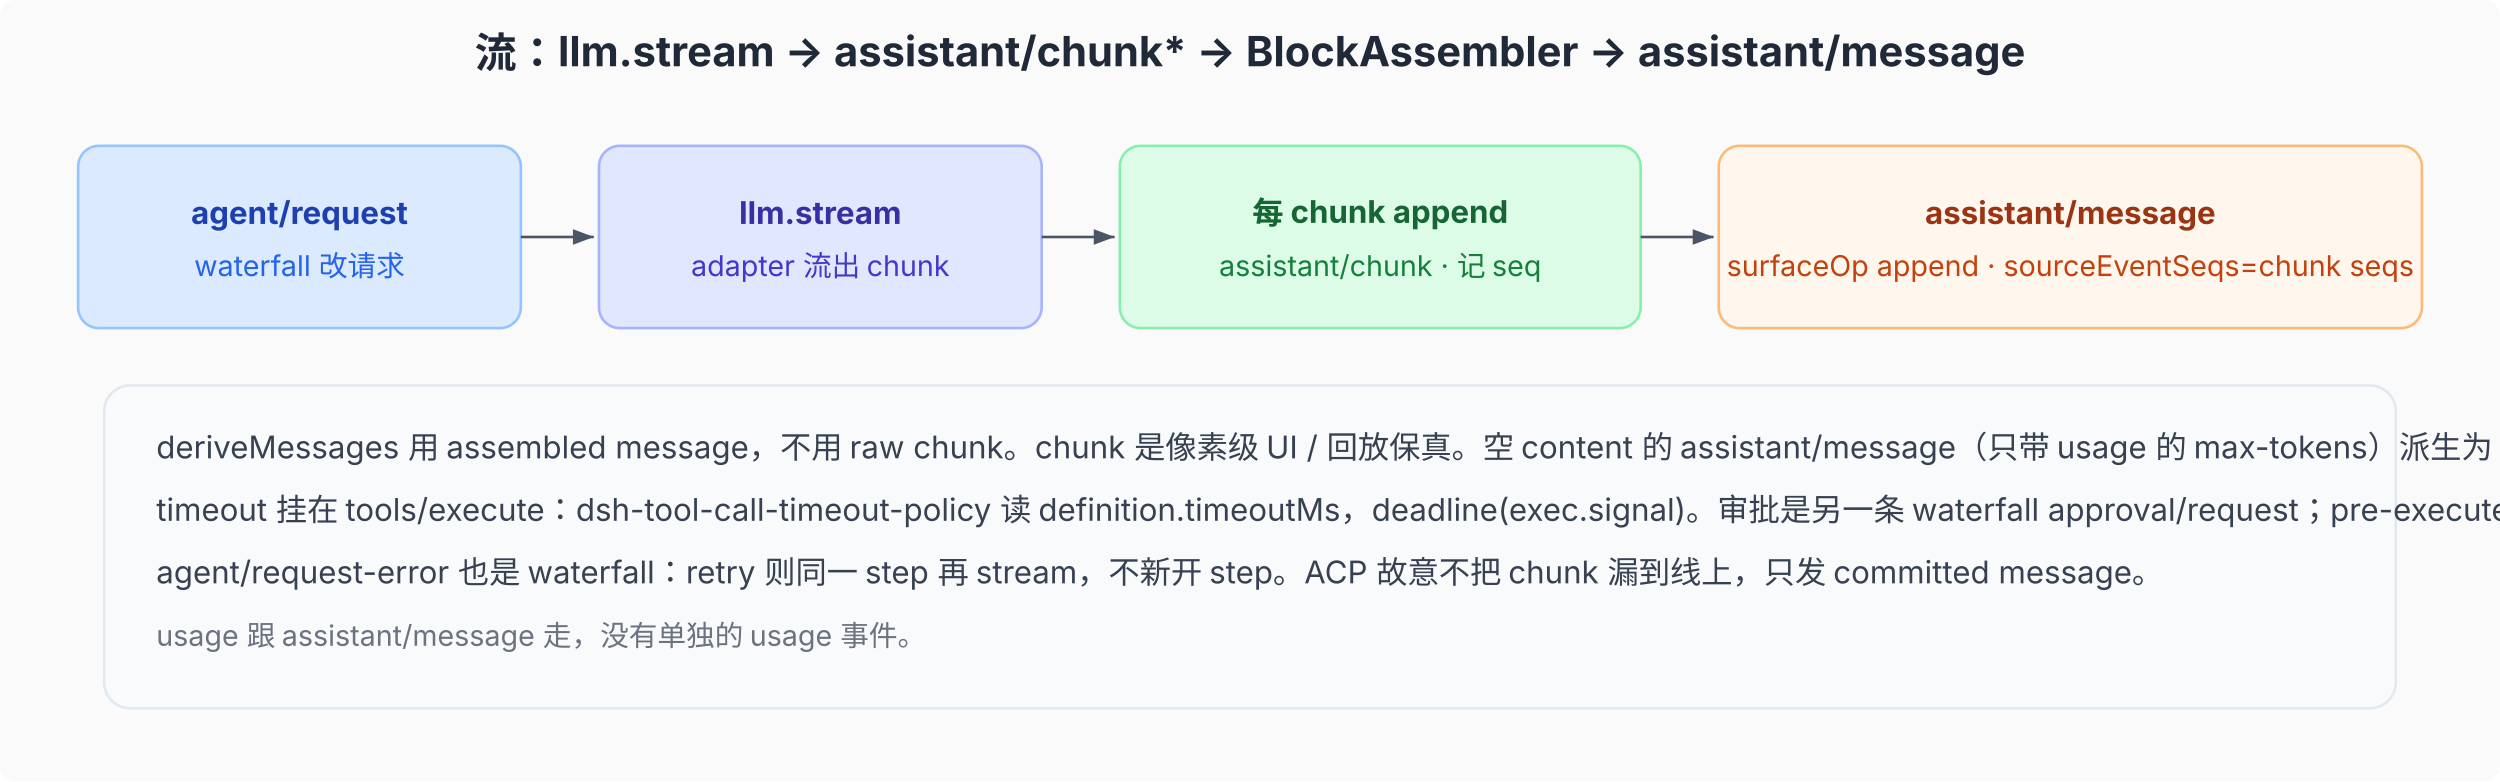
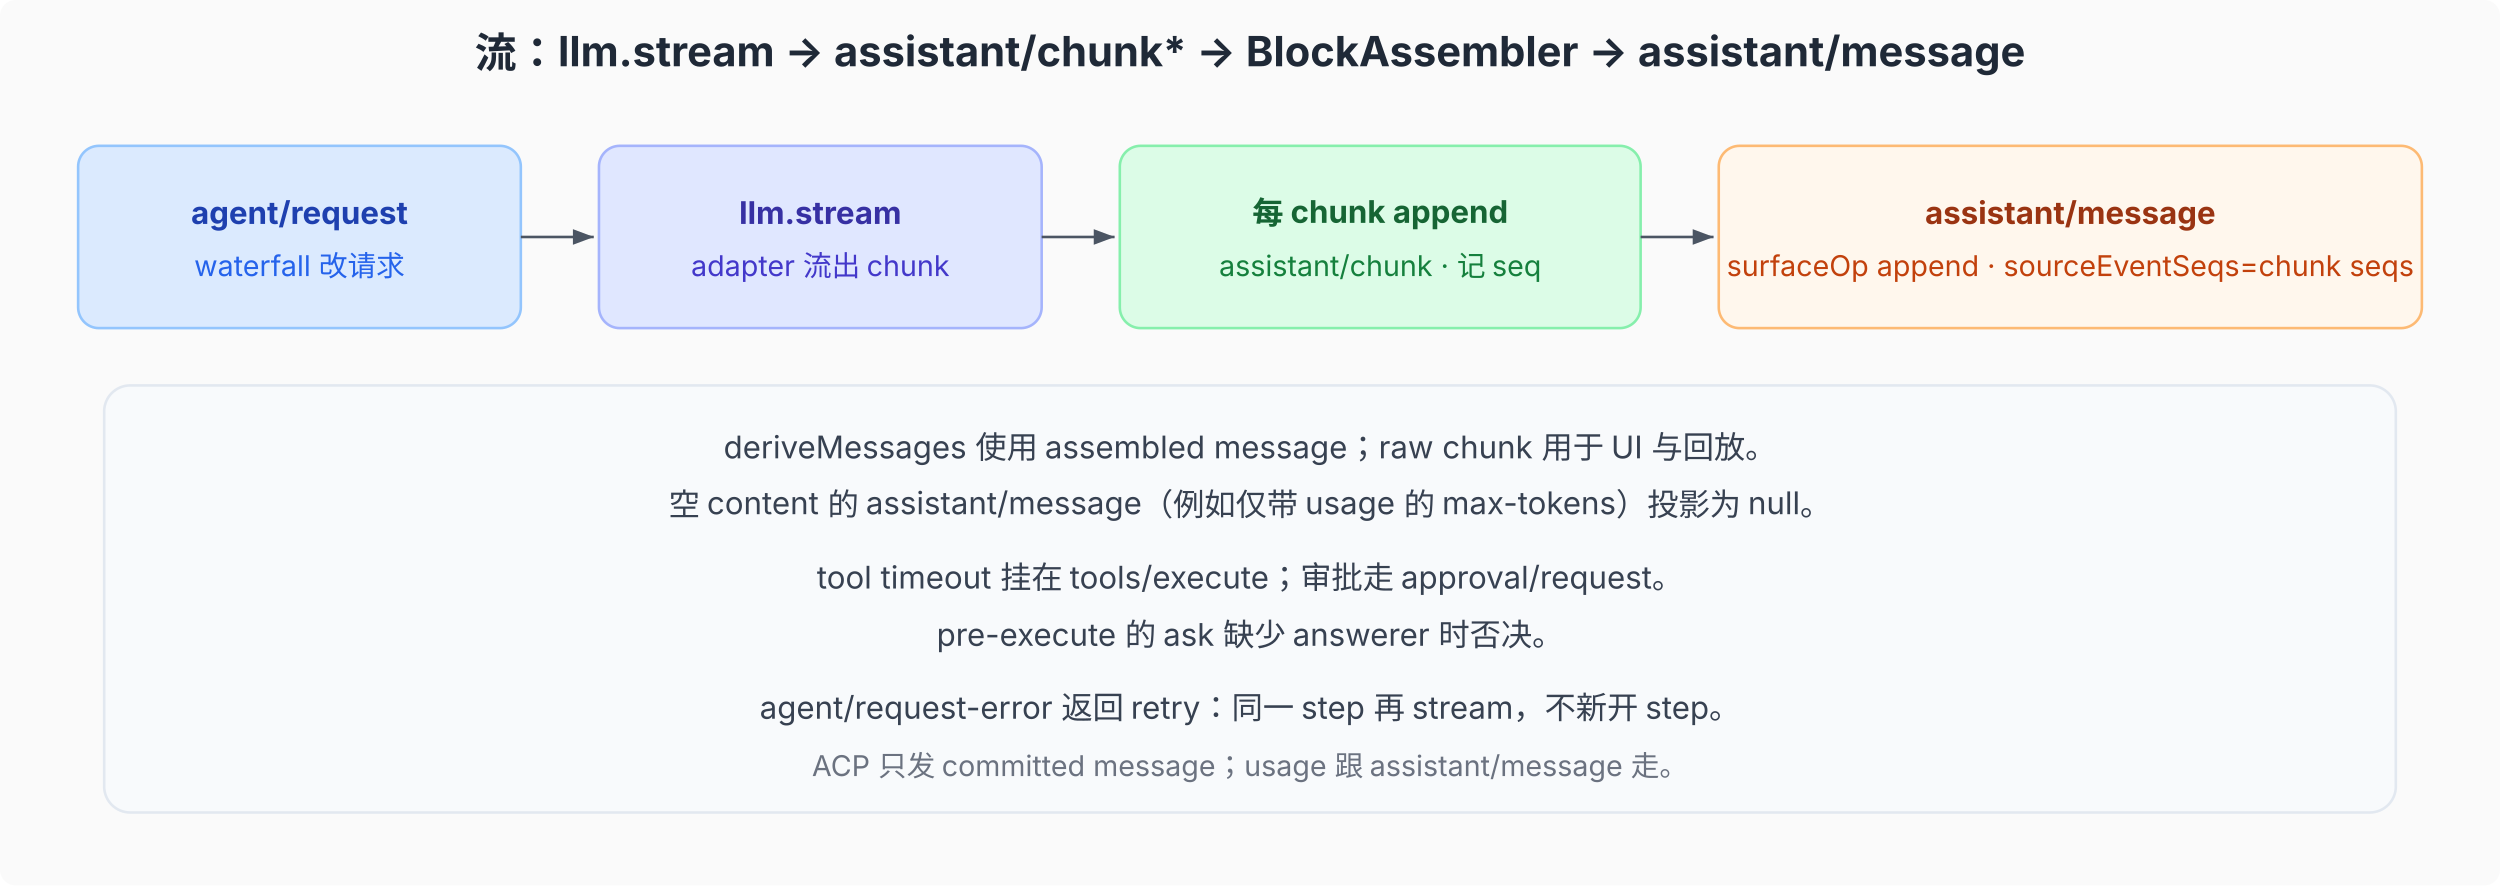
- <svg xmlns="http://www.w3.org/2000/svg" viewBox="0 0 960 300" font-family="system-ui, -apple-system, 'PingFang SC', 'Noto Sans SC', sans-serif" font-size="12">
+ <svg xmlns="http://www.w3.org/2000/svg" viewBox="0 0 960 340" font-family="system-ui, -apple-system, 'PingFang SC', 'Noto Sans SC', sans-serif" font-size="12">
  <defs>
    <marker id="arr" markerWidth="8" markerHeight="6" refX="8" refY="3" orient="auto">
      <path d="M0,0 L8,3 L0,6 Z" fill="#4b5563" />
    </marker>
  </defs>
-   <rect width="960" height="300" fill="#fafafa" rx="6" />
+   <rect width="960" height="340" fill="#fafafa" rx="6" />
  <text x="480" y="26" text-anchor="middle" font-size="16" font-weight="700" fill="#1f2937">流：llm.stream → assistant/chunk* → BlockAssembler → assistant/message</text>
  <rect x="30" y="56" width="170" height="70" rx="8" fill="#dbeafe" stroke="#93c5fd" />
  <text x="115" y="86" text-anchor="middle" font-size="12" font-weight="700" fill="#1e40af">agent/request</text>
  <text x="115" y="106" text-anchor="middle" font-size="11" fill="#2563eb">waterfall 改请求</text>
  <line x1="200" y1="91" x2="228" y2="91" stroke="#4b5563" marker-end="url(#arr)" />
  <rect x="230" y="56" width="170" height="70" rx="8" fill="#e0e7ff" stroke="#a5b4fc" />
  <text x="315" y="86" text-anchor="middle" font-size="12" font-weight="700" fill="#3730a3">llm.stream</text>
  <text x="315" y="106" text-anchor="middle" font-size="11" fill="#4338ca">adapter 流出 chunk</text>
  <line x1="400" y1="91" x2="428" y2="91" stroke="#4b5563" marker-end="url(#arr)" />
  <rect x="430" y="56" width="200" height="70" rx="8" fill="#dcfce7" stroke="#86efac" />
  <text x="530" y="86" text-anchor="middle" font-size="12" font-weight="700" fill="#166534">每 chunk append</text>
  <text x="530" y="106" text-anchor="middle" font-size="11" fill="#15803d">assistant/chunk · 记 seq</text>
  <line x1="630" y1="91" x2="658" y2="91" stroke="#4b5563" marker-end="url(#arr)" />
  <rect x="660" y="56" width="270" height="70" rx="8" fill="#fff7ed" stroke="#fdba74" />
  <text x="795" y="86" text-anchor="middle" font-size="12" font-weight="700" fill="#9a3412">assistant/message</text>
  <text x="795" y="106" text-anchor="middle" font-size="11" fill="#c2410c">surfaceOp append · sourceEventSeqs=chunk seqs</text>
-   <rect x="40" y="148" width="880" height="124" rx="10" fill="#f8fafc" stroke="#e2e8f0" />
-   <text x="60" y="176" font-size="12" fill="#374151">deriveMessages 用 assembled message，不用 raw chunk。chunk 是像素级 UI / 回放保真。空 content 的 assistant/message（只带 usage 的 max-tokens）派生为 null，不进 transcript。</text>
-   <text x="60" y="200" font-size="12" fill="#374151">timeout 挂在 tools/execute：dsh-tool-call-timeout-policy 读 definition.timeoutMs，deadline(exec.signal)。审批是另一条 waterfall approval/request；pre-execute 的 ask 缺 answerer 则否决。</text>
-   <text x="60" y="224" font-size="12" fill="#374151">agent/request-error 也是 waterfall：retry 则同一 step 再 stream，不新开 step。ACP 故意不把 chunk 漏到线上，只发 committed message。</text>
-   <text x="60" y="248" font-size="11" fill="#6b7280">usage 跟 assistant/message 走，没有单独的 usage 事件。</text>
+   <rect x="40" y="148" width="880" height="164" rx="10" fill="#f8fafc" stroke="#e2e8f0" />
+   <text x="480" y="176" text-anchor="middle" font-size="12" fill="#374151">deriveMessages 使用 assembled message；raw chunk 用于 UI 与回放。</text>
+   <text x="480" y="198" text-anchor="middle" font-size="12" fill="#374151">空 content 的 assistant/message（例如仅带 usage 的 max-tokens）投影为 null。</text>
+   <text x="480" y="226" text-anchor="middle" font-size="12" fill="#374151">tool timeout 挂在 tools/execute；审批走 approval/request。</text>
+   <text x="480" y="248" text-anchor="middle" font-size="12" fill="#374151">pre-execute 的 ask 缺少 answerer 时否决。</text>
+   <text x="480" y="276" text-anchor="middle" font-size="12" fill="#374151">agent/request-error 返回 retry：同一 step 再 stream，不新开 step。</text>
+   <text x="480" y="298" text-anchor="middle" font-size="11" fill="#6b7280">ACP 只发 committed message；usage 跟 assistant/message 走。</text>
</svg>
